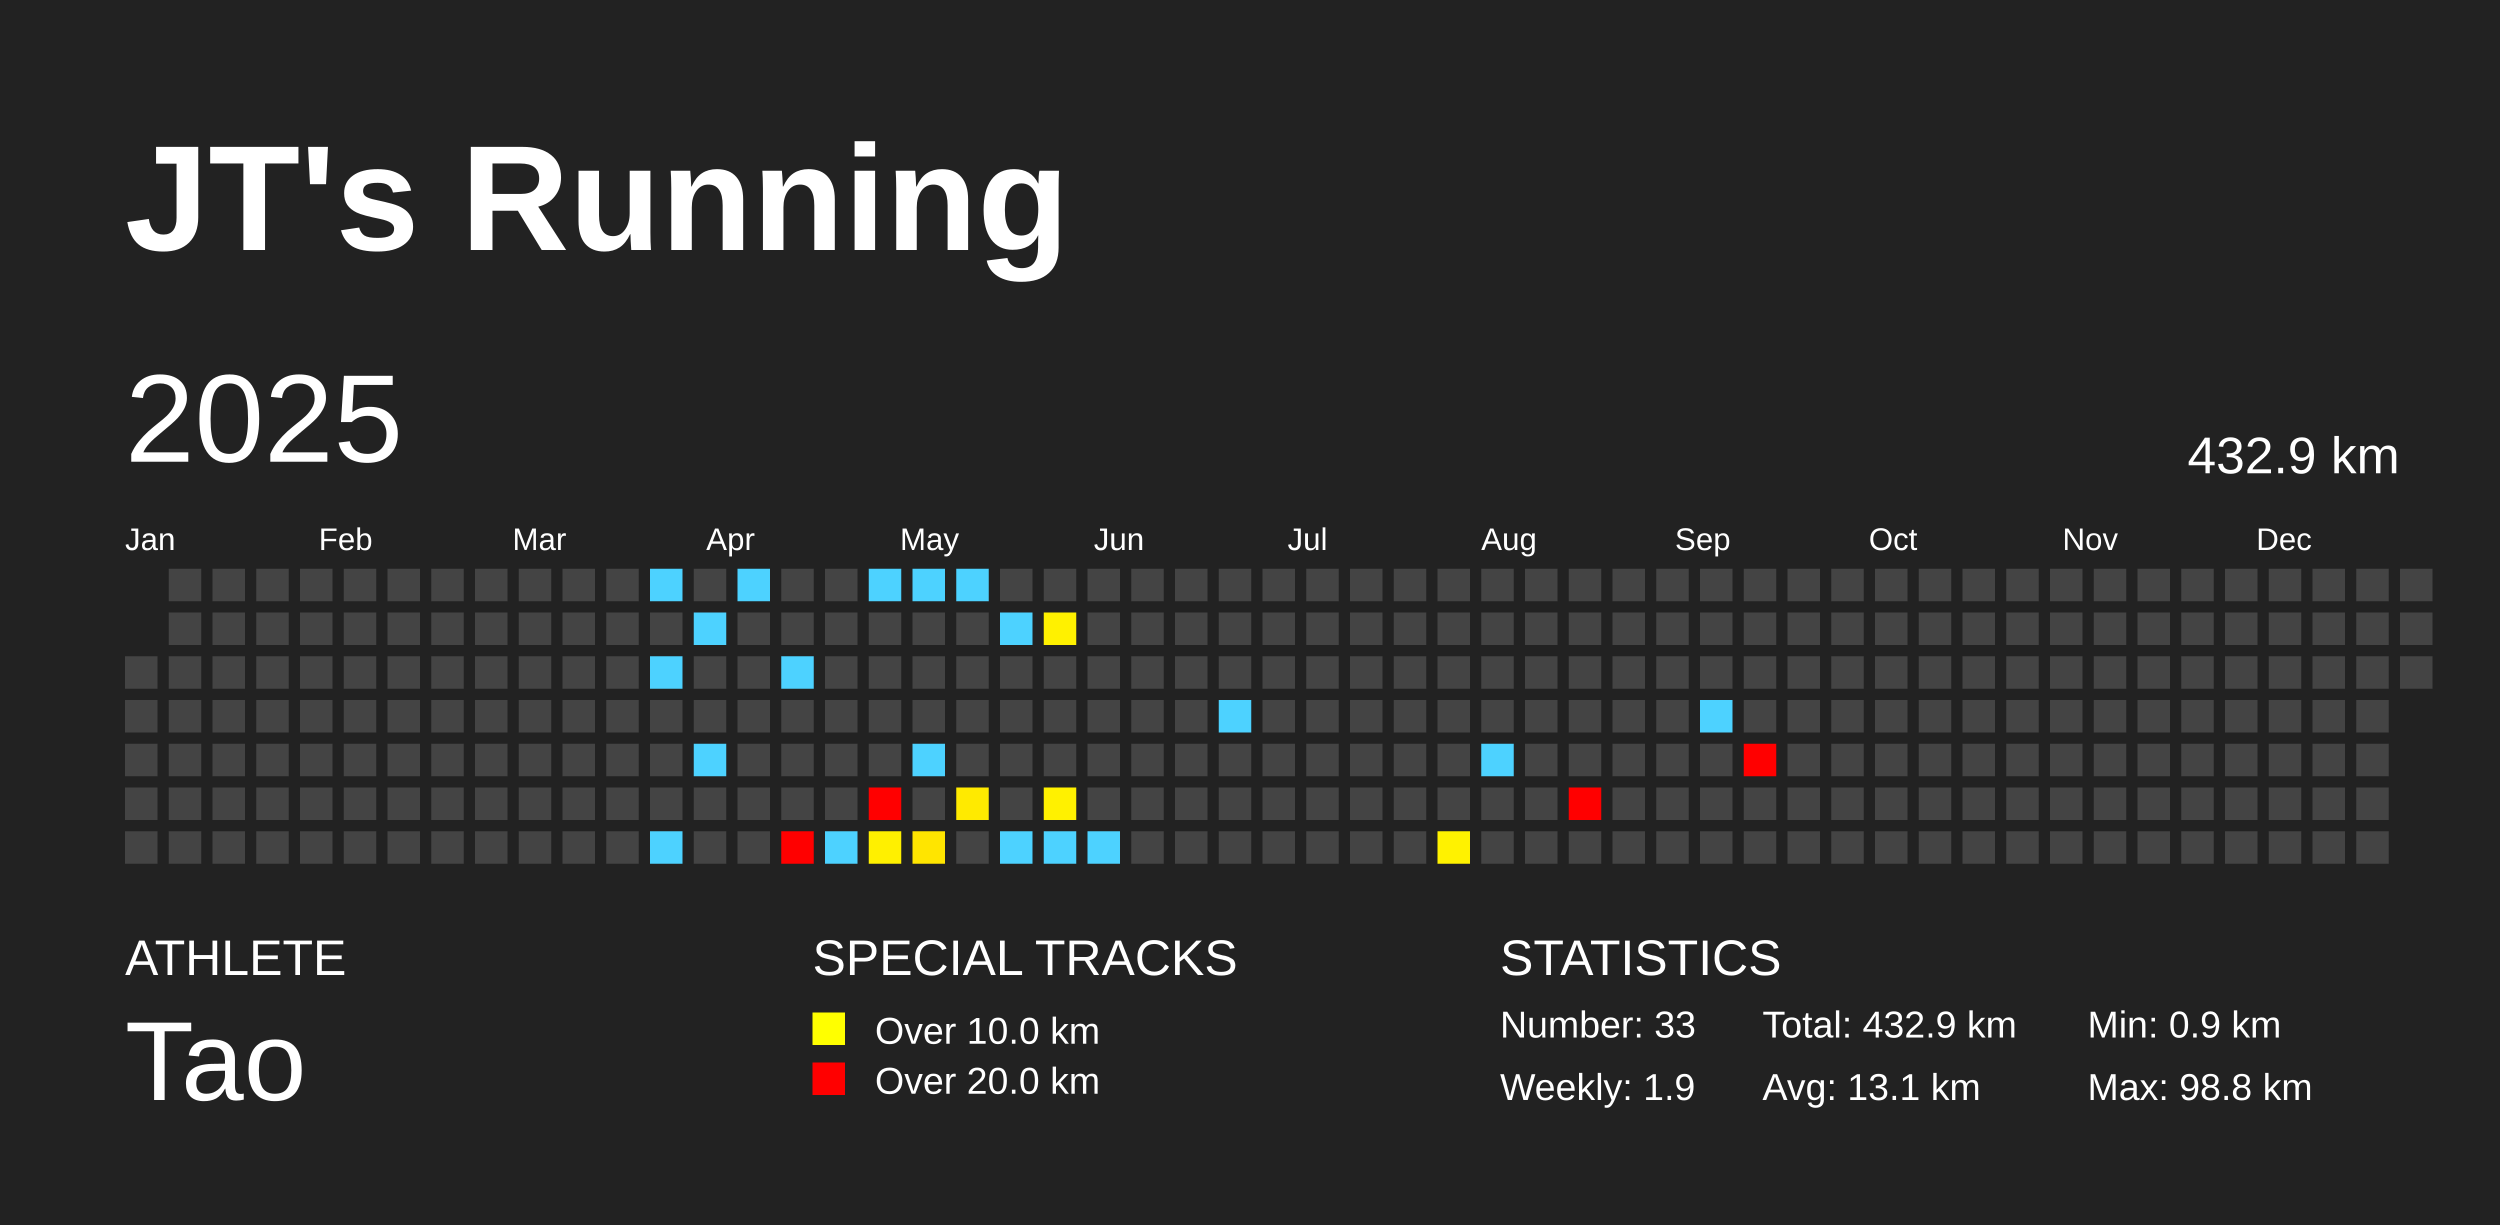
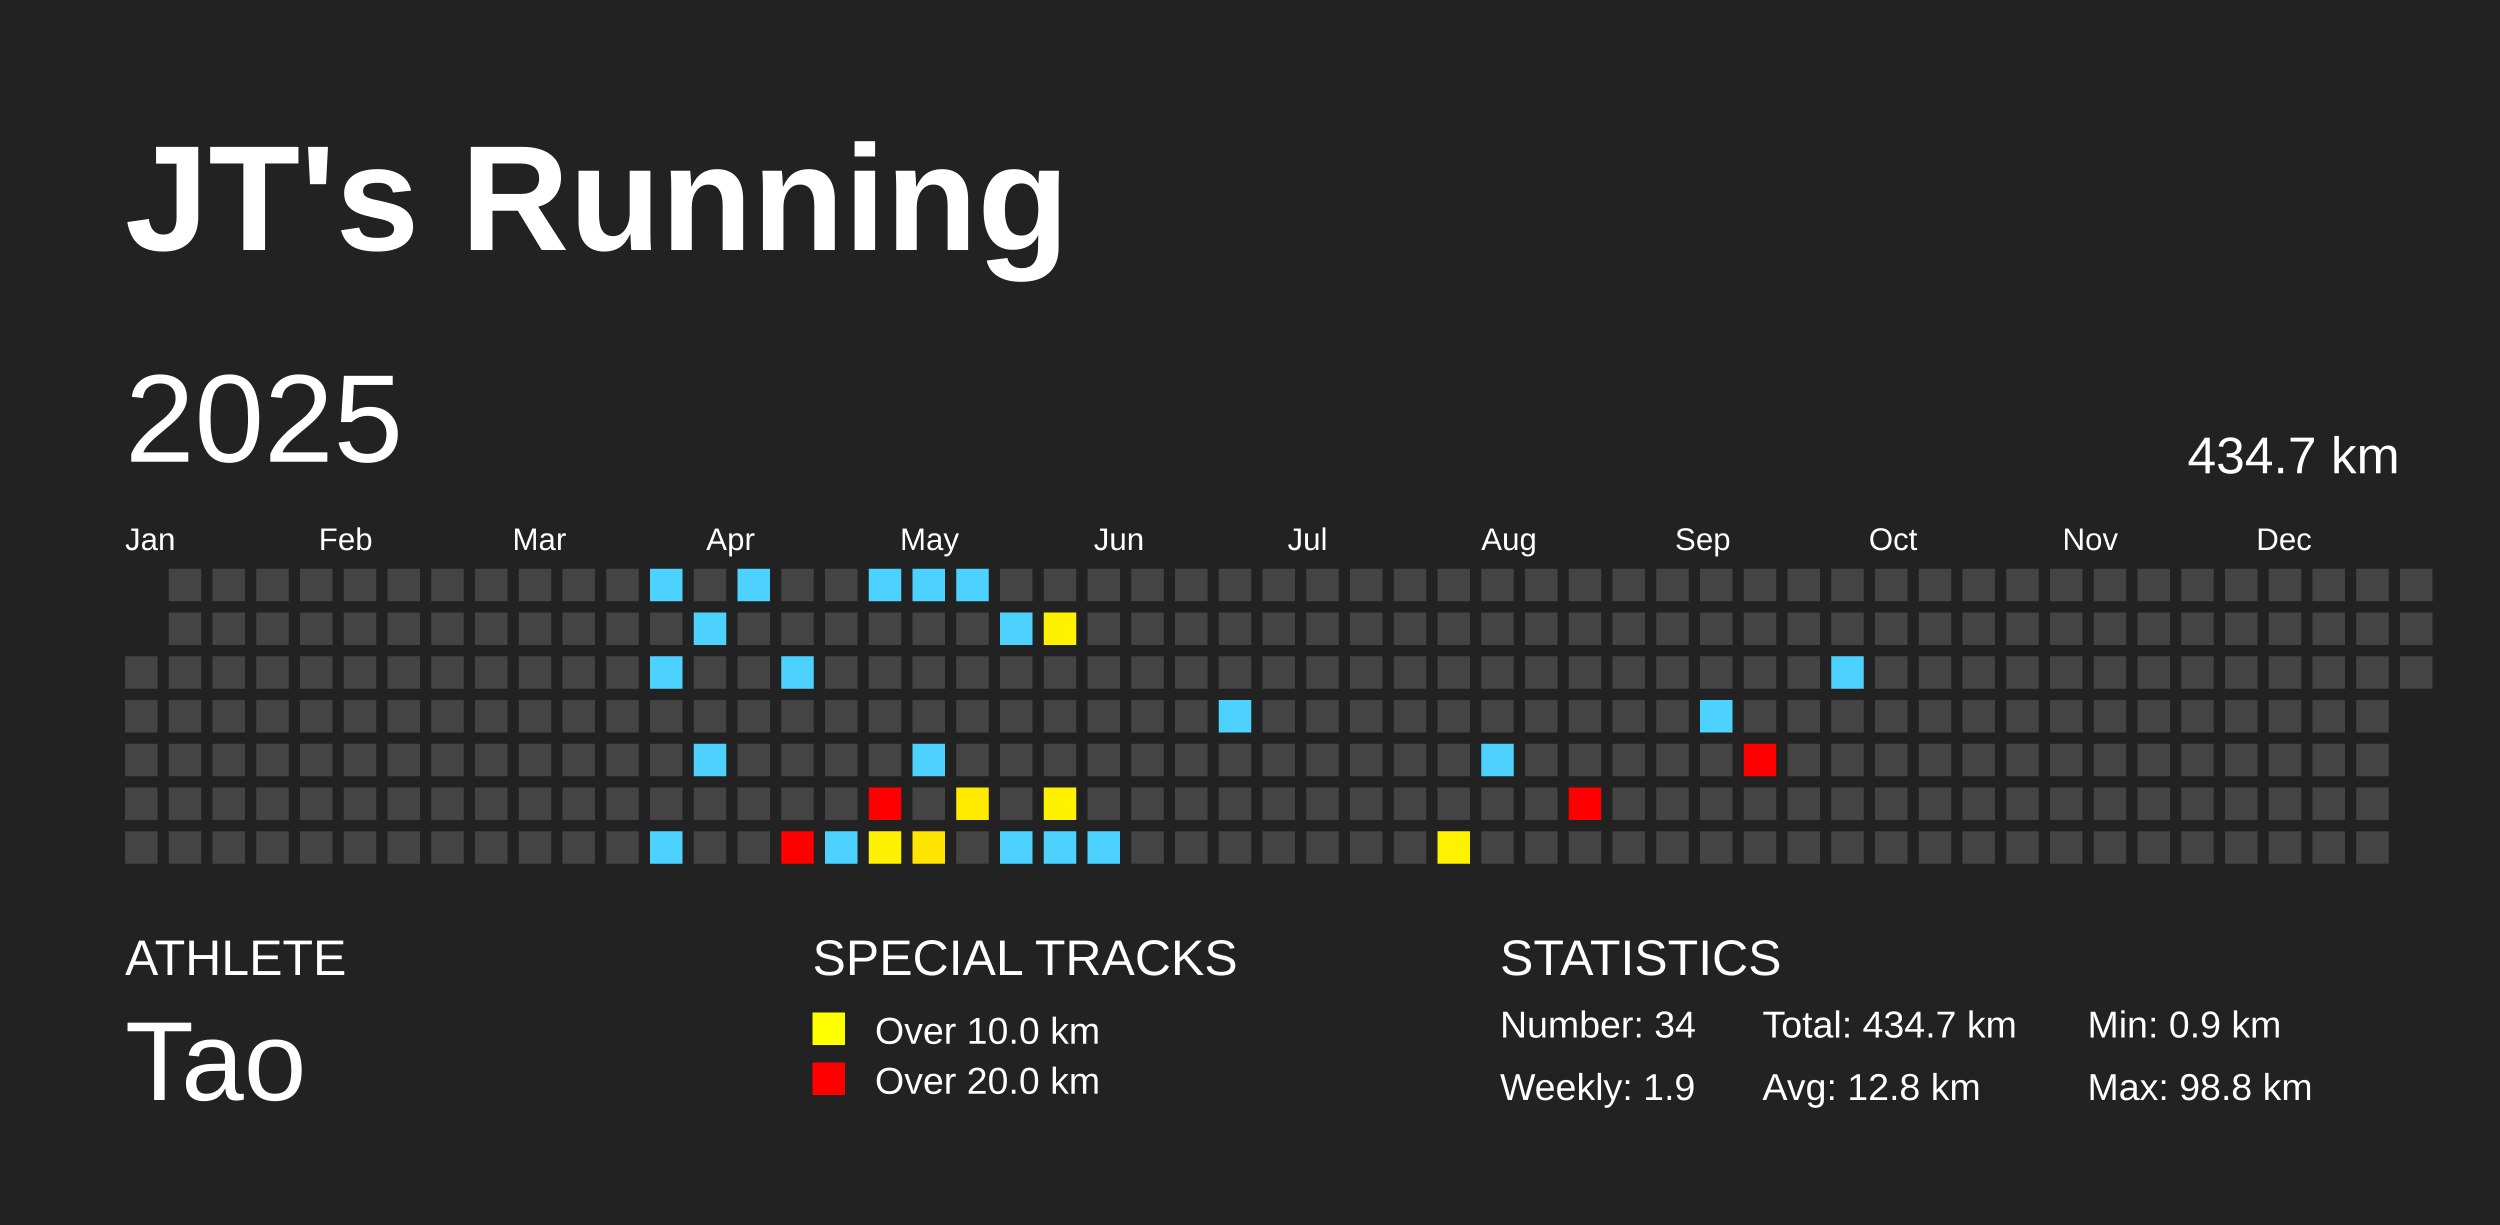
<svg xmlns="http://www.w3.org/2000/svg" baseProfile="full" height="98mm" version="1.1" viewBox="0,0,200,98" width="200mm">
  <defs />
  <rect fill="#222222" height="98" width="200" x="0" y="0" />
  <text fill="#FFFFFF" style="font-size:12px; font-family:Arial; font-weight:bold;" x="10" y="20">JT's Running</text>
  <text fill="#FFFFFF" style="font-size:4px; font-family:Arial" x="10" y="78">ATHLETE</text>
  <text fill="#FFFFFF" style="font-size:9px; font-family:Arial" x="10" y="88">Tao</text>
  <text fill="#FFFFFF" style="font-size:4px; font-family:Arial" x="65" y="78">SPECIAL TRACKS</text>
  <rect fill="yellow" height="2.6" width="2.6" x="65" y="81" />
  <text fill="#FFFFFF" style="font-size:3px; font-family:Arial" x="70" y="83.5">Over 10.0 km</text>
  <rect fill="red" height="2.6" width="2.6" x="65" y="85" />
  <text fill="#FFFFFF" style="font-size:3px; font-family:Arial" x="70" y="87.5">Over 20.0 km</text>
  <text fill="#FFFFFF" style="font-size:4px; font-family:Arial" x="120" y="78">STATISTICS</text>
-   <text fill="#FFFFFF" style="font-size:3px; font-family:Arial" x="120" y="83">Number: 33</text>
+   <text fill="#FFFFFF" style="font-size:3px; font-family:Arial" x="120" y="83">Number: 34</text>
  <text fill="#FFFFFF" style="font-size:3px; font-family:Arial" x="120" y="88">Weekly: 1.9</text>
-   <text fill="#FFFFFF" style="font-size:3px; font-family:Arial" x="141" y="83">Total: 432.9 km</text>
-   <text fill="#FFFFFF" style="font-size:3px; font-family:Arial" x="141" y="88">Avg: 13.1 km</text>
+   <text fill="#FFFFFF" style="font-size:3px; font-family:Arial" x="141" y="83">Total: 434.7 km</text>
+   <text fill="#FFFFFF" style="font-size:3px; font-family:Arial" x="141" y="88">Avg: 12.8 km</text>
  <text fill="#FFFFFF" style="font-size:3px; font-family:Arial" x="167" y="83">Min: 0.9 km</text>
  <text fill="#FFFFFF" style="font-size:3px; font-family:Arial" x="167" y="88">Max: 98.8 km</text>
  <text dominant-baseline="hanging" fill="#FFFFFF" style="font-size:10.0px; font-family:Arial;" x="10" y="30">2025</text>
-   <text dominant-baseline="hanging" fill="#FFFFFF" style="font-size:4.125px; font-family:Arial;" x="175" y="35">432.9 km</text>
+   <text dominant-baseline="hanging" fill="#FFFFFF" style="font-size:4.125px; font-family:Arial;" x="175" y="35">434.7 km</text>
  <text fill="#FFFFFF" style="font-size:2.5px; font-family:Arial" x="10.0" y="44">Jan</text>
  <text fill="#FFFFFF" style="font-size:2.5px; font-family:Arial" x="25.5" y="44">Feb</text>
  <text fill="#FFFFFF" style="font-size:2.5px; font-family:Arial" x="41.0" y="44">Mar</text>
  <text fill="#FFFFFF" style="font-size:2.5px; font-family:Arial" x="56.5" y="44">Apr</text>
  <text fill="#FFFFFF" style="font-size:2.5px; font-family:Arial" x="72.0" y="44">May</text>
  <text fill="#FFFFFF" style="font-size:2.5px; font-family:Arial" x="87.5" y="44">Jun</text>
  <text fill="#FFFFFF" style="font-size:2.5px; font-family:Arial" x="103.0" y="44">Jul</text>
  <text fill="#FFFFFF" style="font-size:2.5px; font-family:Arial" x="118.5" y="44">Aug</text>
  <text fill="#FFFFFF" style="font-size:2.5px; font-family:Arial" x="134.0" y="44">Sep</text>
  <text fill="#FFFFFF" style="font-size:2.5px; font-family:Arial" x="149.5" y="44">Oct</text>
  <text fill="#FFFFFF" style="font-size:2.5px; font-family:Arial" x="165.0" y="44">Nov</text>
  <text fill="#FFFFFF" style="font-size:2.5px; font-family:Arial" x="180.5" y="44">Dec</text>
  <rect fill="#444444" height="2.6" width="2.6" x="10.0" y="52.5" />
  <rect fill="#444444" height="2.6" width="2.6" x="10.0" y="56.0" />
  <rect fill="#444444" height="2.6" width="2.6" x="10.0" y="59.5" />
  <rect fill="#444444" height="2.6" width="2.6" x="10.0" y="63.0" />
  <rect fill="#444444" height="2.6" width="2.6" x="10.0" y="66.5" />
  <rect fill="#444444" height="2.6" width="2.6" x="13.5" y="45.5" />
  <rect fill="#444444" height="2.6" width="2.6" x="13.5" y="49.0" />
  <rect fill="#444444" height="2.6" width="2.6" x="13.5" y="52.5" />
  <rect fill="#444444" height="2.6" width="2.6" x="13.5" y="56.0" />
  <rect fill="#444444" height="2.6" width="2.6" x="13.5" y="59.5" />
  <rect fill="#444444" height="2.6" width="2.6" x="13.5" y="63.0" />
  <rect fill="#444444" height="2.6" width="2.6" x="13.5" y="66.5" />
  <rect fill="#444444" height="2.6" width="2.6" x="17.0" y="45.5" />
  <rect fill="#444444" height="2.6" width="2.6" x="17.0" y="49.0" />
  <rect fill="#444444" height="2.6" width="2.6" x="17.0" y="52.5" />
  <rect fill="#444444" height="2.6" width="2.6" x="17.0" y="56.0" />
  <rect fill="#444444" height="2.6" width="2.6" x="17.0" y="59.5" />
  <rect fill="#444444" height="2.6" width="2.6" x="17.0" y="63.0" />
  <rect fill="#444444" height="2.6" width="2.6" x="17.0" y="66.5" />
  <rect fill="#444444" height="2.6" width="2.6" x="20.5" y="45.5" />
  <rect fill="#444444" height="2.6" width="2.6" x="20.5" y="49.0" />
  <rect fill="#444444" height="2.6" width="2.6" x="20.5" y="52.5" />
  <rect fill="#444444" height="2.6" width="2.6" x="20.5" y="56.0" />
  <rect fill="#444444" height="2.6" width="2.6" x="20.5" y="59.5" />
  <rect fill="#444444" height="2.6" width="2.6" x="20.5" y="63.0" />
  <rect fill="#444444" height="2.6" width="2.6" x="20.5" y="66.5" />
  <rect fill="#444444" height="2.6" width="2.6" x="24.0" y="45.5" />
  <rect fill="#444444" height="2.6" width="2.6" x="24.0" y="49.0" />
  <rect fill="#444444" height="2.6" width="2.6" x="24.0" y="52.5" />
  <rect fill="#444444" height="2.6" width="2.6" x="24.0" y="56.0" />
  <rect fill="#444444" height="2.6" width="2.6" x="24.0" y="59.5" />
  <rect fill="#444444" height="2.6" width="2.6" x="24.0" y="63.0" />
  <rect fill="#444444" height="2.6" width="2.6" x="24.0" y="66.5" />
  <rect fill="#444444" height="2.6" width="2.6" x="27.5" y="45.5" />
  <rect fill="#444444" height="2.6" width="2.6" x="27.5" y="49.0" />
  <rect fill="#444444" height="2.6" width="2.6" x="27.5" y="52.5" />
  <rect fill="#444444" height="2.6" width="2.6" x="27.5" y="56.0" />
  <rect fill="#444444" height="2.6" width="2.6" x="27.5" y="59.5" />
  <rect fill="#444444" height="2.6" width="2.6" x="27.5" y="63.0" />
  <rect fill="#444444" height="2.6" width="2.6" x="27.5" y="66.5" />
  <rect fill="#444444" height="2.6" width="2.6" x="31.0" y="45.5" />
  <rect fill="#444444" height="2.6" width="2.6" x="31.0" y="49.0" />
  <rect fill="#444444" height="2.6" width="2.6" x="31.0" y="52.5" />
  <rect fill="#444444" height="2.6" width="2.6" x="31.0" y="56.0" />
  <rect fill="#444444" height="2.6" width="2.6" x="31.0" y="59.5" />
  <rect fill="#444444" height="2.6" width="2.6" x="31.0" y="63.0" />
  <rect fill="#444444" height="2.6" width="2.6" x="31.0" y="66.5" />
  <rect fill="#444444" height="2.6" width="2.6" x="34.5" y="45.5" />
  <rect fill="#444444" height="2.6" width="2.6" x="34.5" y="49.0" />
  <rect fill="#444444" height="2.6" width="2.6" x="34.5" y="52.5" />
  <rect fill="#444444" height="2.6" width="2.6" x="34.5" y="56.0" />
  <rect fill="#444444" height="2.6" width="2.6" x="34.5" y="59.5" />
  <rect fill="#444444" height="2.6" width="2.6" x="34.5" y="63.0" />
  <rect fill="#444444" height="2.6" width="2.6" x="34.5" y="66.5" />
  <rect fill="#444444" height="2.6" width="2.6" x="38.0" y="45.5" />
  <rect fill="#444444" height="2.6" width="2.6" x="38.0" y="49.0" />
  <rect fill="#444444" height="2.6" width="2.6" x="38.0" y="52.5" />
  <rect fill="#444444" height="2.6" width="2.6" x="38.0" y="56.0" />
  <rect fill="#444444" height="2.6" width="2.6" x="38.0" y="59.5" />
  <rect fill="#444444" height="2.6" width="2.6" x="38.0" y="63.0" />
  <rect fill="#444444" height="2.6" width="2.6" x="38.0" y="66.5" />
  <rect fill="#444444" height="2.6" width="2.6" x="41.5" y="45.5" />
  <rect fill="#444444" height="2.6" width="2.6" x="41.5" y="49.0" />
  <rect fill="#444444" height="2.6" width="2.6" x="41.5" y="52.5" />
  <rect fill="#444444" height="2.6" width="2.6" x="41.5" y="56.0" />
  <rect fill="#444444" height="2.6" width="2.6" x="41.5" y="59.5" />
  <rect fill="#444444" height="2.6" width="2.6" x="41.5" y="63.0" />
  <rect fill="#444444" height="2.6" width="2.6" x="41.5" y="66.5" />
  <rect fill="#444444" height="2.6" width="2.6" x="45.0" y="45.5" />
  <rect fill="#444444" height="2.6" width="2.6" x="45.0" y="49.0" />
  <rect fill="#444444" height="2.6" width="2.6" x="45.0" y="52.5" />
  <rect fill="#444444" height="2.6" width="2.6" x="45.0" y="56.0" />
  <rect fill="#444444" height="2.6" width="2.6" x="45.0" y="59.5" />
  <rect fill="#444444" height="2.6" width="2.6" x="45.0" y="63.0" />
  <rect fill="#444444" height="2.6" width="2.6" x="45.0" y="66.5" />
  <rect fill="#444444" height="2.6" width="2.6" x="48.5" y="45.5" />
  <rect fill="#444444" height="2.6" width="2.6" x="48.5" y="49.0" />
  <rect fill="#444444" height="2.6" width="2.6" x="48.5" y="52.5" />
  <rect fill="#444444" height="2.6" width="2.6" x="48.5" y="56.0" />
  <rect fill="#444444" height="2.6" width="2.6" x="48.5" y="59.5" />
  <rect fill="#444444" height="2.6" width="2.6" x="48.5" y="63.0" />
  <rect fill="#444444" height="2.6" width="2.6" x="48.5" y="66.5" />
  <rect fill="#4dd2ff" height="2.6" width="2.6" x="52.0" y="45.5" />
  <rect fill="#444444" height="2.6" width="2.6" x="52.0" y="49.0" />
  <rect fill="#4dd2ff" height="2.6" width="2.6" x="52.0" y="52.5" />
  <rect fill="#444444" height="2.6" width="2.6" x="52.0" y="56.0" />
  <rect fill="#444444" height="2.6" width="2.6" x="52.0" y="59.5" />
  <rect fill="#444444" height="2.6" width="2.6" x="52.0" y="63.0" />
  <rect fill="#4dd2ff" height="2.6" width="2.6" x="52.0" y="66.5" />
  <rect fill="#444444" height="2.6" width="2.6" x="55.5" y="45.5" />
  <rect fill="#4dd2ff" height="2.6" width="2.6" x="55.5" y="49.0" />
  <rect fill="#444444" height="2.6" width="2.6" x="55.5" y="52.5" />
  <rect fill="#444444" height="2.6" width="2.6" x="55.5" y="56.0" />
  <rect fill="#4dd2ff" height="2.6" width="2.6" x="55.5" y="59.5" />
  <rect fill="#444444" height="2.6" width="2.6" x="55.5" y="63.0" />
  <rect fill="#444444" height="2.6" width="2.6" x="55.5" y="66.5" />
  <rect fill="#4dd2ff" height="2.6" width="2.6" x="59.0" y="45.5" />
  <rect fill="#444444" height="2.6" width="2.6" x="59.0" y="49.0" />
  <rect fill="#444444" height="2.6" width="2.6" x="59.0" y="52.5" />
  <rect fill="#444444" height="2.6" width="2.6" x="59.0" y="56.0" />
  <rect fill="#444444" height="2.6" width="2.6" x="59.0" y="59.5" />
  <rect fill="#444444" height="2.6" width="2.6" x="59.0" y="63.0" />
  <rect fill="#444444" height="2.6" width="2.6" x="59.0" y="66.5" />
  <rect fill="#444444" height="2.6" width="2.6" x="62.5" y="45.5" />
  <rect fill="#444444" height="2.6" width="2.6" x="62.5" y="49.0" />
  <rect fill="#4dd2ff" height="2.6" width="2.6" x="62.5" y="52.5" />
  <rect fill="#444444" height="2.6" width="2.6" x="62.5" y="56.0" />
  <rect fill="#444444" height="2.6" width="2.6" x="62.5" y="59.5" />
  <rect fill="#444444" height="2.6" width="2.6" x="62.5" y="63.0" />
  <rect fill="red" height="2.6" width="2.6" x="62.5" y="66.5" />
  <rect fill="#444444" height="2.6" width="2.6" x="66.0" y="45.5" />
  <rect fill="#444444" height="2.6" width="2.6" x="66.0" y="49.0" />
  <rect fill="#444444" height="2.6" width="2.6" x="66.0" y="52.5" />
  <rect fill="#444444" height="2.6" width="2.6" x="66.0" y="56.0" />
  <rect fill="#444444" height="2.6" width="2.6" x="66.0" y="59.5" />
  <rect fill="#444444" height="2.6" width="2.6" x="66.0" y="63.0" />
  <rect fill="#4dd2ff" height="2.6" width="2.6" x="66.0" y="66.5" />
  <rect fill="#4dd2ff" height="2.6" width="2.6" x="69.5" y="45.5" />
  <rect fill="#444444" height="2.6" width="2.6" x="69.5" y="49.0" />
  <rect fill="#444444" height="2.6" width="2.6" x="69.5" y="52.5" />
  <rect fill="#444444" height="2.6" width="2.6" x="69.5" y="56.0" />
  <rect fill="#444444" height="2.6" width="2.6" x="69.5" y="59.5" />
  <rect fill="red" height="2.6" width="2.6" x="69.5" y="63.0" />
  <rect fill="#fff000" height="2.6" width="2.6" x="69.5" y="66.5" />
  <rect fill="#4dd2ff" height="2.6" width="2.6" x="73.0" y="45.5" />
  <rect fill="#444444" height="2.6" width="2.6" x="73.0" y="49.0" />
  <rect fill="#444444" height="2.6" width="2.6" x="73.0" y="52.5" />
  <rect fill="#444444" height="2.6" width="2.6" x="73.0" y="56.0" />
  <rect fill="#4dd2ff" height="2.6" width="2.6" x="73.0" y="59.5" />
  <rect fill="#444444" height="2.6" width="2.6" x="73.0" y="63.0" />
  <rect fill="#ffe500" height="2.6" width="2.6" x="73.0" y="66.5" />
  <rect fill="#4dd2ff" height="2.6" width="2.6" x="76.5" y="45.5" />
  <rect fill="#444444" height="2.6" width="2.6" x="76.5" y="49.0" />
  <rect fill="#444444" height="2.6" width="2.6" x="76.5" y="52.5" />
  <rect fill="#444444" height="2.6" width="2.6" x="76.5" y="56.0" />
  <rect fill="#444444" height="2.6" width="2.6" x="76.5" y="59.5" />
  <rect fill="#ffea00" height="2.6" width="2.6" x="76.5" y="63.0" />
  <rect fill="#444444" height="2.6" width="2.6" x="76.5" y="66.5" />
  <rect fill="#444444" height="2.6" width="2.6" x="80.0" y="45.5" />
  <rect fill="#4dd2ff" height="2.6" width="2.6" x="80.0" y="49.0" />
  <rect fill="#444444" height="2.6" width="2.6" x="80.0" y="52.5" />
  <rect fill="#444444" height="2.6" width="2.6" x="80.0" y="56.0" />
  <rect fill="#444444" height="2.6" width="2.6" x="80.0" y="59.5" />
  <rect fill="#444444" height="2.6" width="2.6" x="80.0" y="63.0" />
  <rect fill="#4dd2ff" height="2.6" width="2.6" x="80.0" y="66.5" />
  <rect fill="#444444" height="2.6" width="2.6" x="83.5" y="45.5" />
  <rect fill="#fff100" height="2.6" width="2.6" x="83.5" y="49.0" />
  <rect fill="#444444" height="2.6" width="2.6" x="83.5" y="52.5" />
  <rect fill="#444444" height="2.6" width="2.6" x="83.5" y="56.0" />
  <rect fill="#444444" height="2.6" width="2.6" x="83.5" y="59.5" />
  <rect fill="#fff100" height="2.6" width="2.6" x="83.5" y="63.0" />
  <rect fill="#4dd2ff" height="2.6" width="2.6" x="83.5" y="66.5" />
  <rect fill="#444444" height="2.6" width="2.6" x="87.0" y="45.5" />
  <rect fill="#444444" height="2.6" width="2.6" x="87.0" y="49.0" />
  <rect fill="#444444" height="2.6" width="2.6" x="87.0" y="52.5" />
  <rect fill="#444444" height="2.6" width="2.6" x="87.0" y="56.0" />
  <rect fill="#444444" height="2.6" width="2.6" x="87.0" y="59.5" />
  <rect fill="#444444" height="2.6" width="2.6" x="87.0" y="63.0" />
  <rect fill="#4dd2ff" height="2.6" width="2.6" x="87.0" y="66.5" />
  <rect fill="#444444" height="2.6" width="2.6" x="90.5" y="45.5" />
  <rect fill="#444444" height="2.6" width="2.6" x="90.5" y="49.0" />
  <rect fill="#444444" height="2.6" width="2.6" x="90.5" y="52.5" />
  <rect fill="#444444" height="2.6" width="2.6" x="90.5" y="56.0" />
  <rect fill="#444444" height="2.6" width="2.6" x="90.5" y="59.5" />
  <rect fill="#444444" height="2.6" width="2.6" x="90.5" y="63.0" />
  <rect fill="#444444" height="2.6" width="2.6" x="90.5" y="66.5" />
  <rect fill="#444444" height="2.6" width="2.6" x="94.0" y="45.5" />
  <rect fill="#444444" height="2.6" width="2.6" x="94.0" y="49.0" />
  <rect fill="#444444" height="2.6" width="2.6" x="94.0" y="52.5" />
  <rect fill="#444444" height="2.6" width="2.6" x="94.0" y="56.0" />
  <rect fill="#444444" height="2.6" width="2.6" x="94.0" y="59.5" />
  <rect fill="#444444" height="2.6" width="2.6" x="94.0" y="63.0" />
  <rect fill="#444444" height="2.6" width="2.6" x="94.0" y="66.5" />
  <rect fill="#444444" height="2.6" width="2.6" x="97.5" y="45.5" />
  <rect fill="#444444" height="2.6" width="2.6" x="97.5" y="49.0" />
  <rect fill="#444444" height="2.6" width="2.6" x="97.5" y="52.5" />
  <rect fill="#4dd2ff" height="2.6" width="2.6" x="97.5" y="56.0" />
  <rect fill="#444444" height="2.6" width="2.6" x="97.5" y="59.5" />
  <rect fill="#444444" height="2.6" width="2.6" x="97.5" y="63.0" />
  <rect fill="#444444" height="2.6" width="2.6" x="97.5" y="66.5" />
  <rect fill="#444444" height="2.6" width="2.6" x="101.0" y="45.5" />
  <rect fill="#444444" height="2.6" width="2.6" x="101.0" y="49.0" />
  <rect fill="#444444" height="2.6" width="2.6" x="101.0" y="52.5" />
  <rect fill="#444444" height="2.6" width="2.6" x="101.0" y="56.0" />
  <rect fill="#444444" height="2.6" width="2.6" x="101.0" y="59.5" />
  <rect fill="#444444" height="2.6" width="2.6" x="101.0" y="63.0" />
  <rect fill="#444444" height="2.6" width="2.6" x="101.0" y="66.5" />
  <rect fill="#444444" height="2.6" width="2.6" x="104.5" y="45.5" />
  <rect fill="#444444" height="2.6" width="2.6" x="104.5" y="49.0" />
  <rect fill="#444444" height="2.6" width="2.6" x="104.5" y="52.5" />
  <rect fill="#444444" height="2.6" width="2.6" x="104.5" y="56.0" />
  <rect fill="#444444" height="2.6" width="2.6" x="104.5" y="59.5" />
  <rect fill="#444444" height="2.6" width="2.6" x="104.5" y="63.0" />
  <rect fill="#444444" height="2.6" width="2.6" x="104.5" y="66.5" />
  <rect fill="#444444" height="2.6" width="2.6" x="108.0" y="45.5" />
  <rect fill="#444444" height="2.6" width="2.6" x="108.0" y="49.0" />
  <rect fill="#444444" height="2.6" width="2.6" x="108.0" y="52.5" />
  <rect fill="#444444" height="2.6" width="2.6" x="108.0" y="56.0" />
  <rect fill="#444444" height="2.6" width="2.6" x="108.0" y="59.5" />
  <rect fill="#444444" height="2.6" width="2.6" x="108.0" y="63.0" />
  <rect fill="#444444" height="2.6" width="2.6" x="108.0" y="66.5" />
  <rect fill="#444444" height="2.6" width="2.6" x="111.5" y="45.5" />
  <rect fill="#444444" height="2.6" width="2.6" x="111.5" y="49.0" />
  <rect fill="#444444" height="2.6" width="2.6" x="111.5" y="52.5" />
  <rect fill="#444444" height="2.6" width="2.6" x="111.5" y="56.0" />
  <rect fill="#444444" height="2.6" width="2.6" x="111.5" y="59.5" />
  <rect fill="#444444" height="2.6" width="2.6" x="111.5" y="63.0" />
  <rect fill="#444444" height="2.6" width="2.6" x="111.5" y="66.5" />
  <rect fill="#444444" height="2.6" width="2.6" x="115.0" y="45.5" />
  <rect fill="#444444" height="2.6" width="2.6" x="115.0" y="49.0" />
  <rect fill="#444444" height="2.6" width="2.6" x="115.0" y="52.5" />
  <rect fill="#444444" height="2.6" width="2.6" x="115.0" y="56.0" />
  <rect fill="#444444" height="2.6" width="2.6" x="115.0" y="59.5" />
  <rect fill="#444444" height="2.6" width="2.6" x="115.0" y="63.0" />
  <rect fill="#fff200" height="2.6" width="2.6" x="115.0" y="66.5" />
  <rect fill="#444444" height="2.6" width="2.6" x="118.5" y="45.5" />
  <rect fill="#444444" height="2.6" width="2.6" x="118.5" y="49.0" />
  <rect fill="#444444" height="2.6" width="2.6" x="118.5" y="52.5" />
  <rect fill="#444444" height="2.6" width="2.6" x="118.5" y="56.0" />
  <rect fill="#4dd2ff" height="2.6" width="2.6" x="118.5" y="59.5" />
  <rect fill="#444444" height="2.6" width="2.6" x="118.5" y="63.0" />
  <rect fill="#444444" height="2.6" width="2.6" x="118.5" y="66.5" />
  <rect fill="#444444" height="2.6" width="2.6" x="122.0" y="45.5" />
  <rect fill="#444444" height="2.6" width="2.6" x="122.0" y="49.0" />
  <rect fill="#444444" height="2.6" width="2.6" x="122.0" y="52.5" />
  <rect fill="#444444" height="2.6" width="2.6" x="122.0" y="56.0" />
  <rect fill="#444444" height="2.6" width="2.6" x="122.0" y="59.5" />
  <rect fill="#444444" height="2.6" width="2.6" x="122.0" y="63.0" />
  <rect fill="#444444" height="2.6" width="2.6" x="122.0" y="66.5" />
  <rect fill="#444444" height="2.6" width="2.6" x="125.5" y="45.5" />
  <rect fill="#444444" height="2.6" width="2.6" x="125.5" y="49.0" />
  <rect fill="#444444" height="2.6" width="2.6" x="125.5" y="52.5" />
  <rect fill="#444444" height="2.6" width="2.6" x="125.5" y="56.0" />
  <rect fill="#444444" height="2.6" width="2.6" x="125.5" y="59.5" />
  <rect fill="red" height="2.6" width="2.6" x="125.5" y="63.0" />
  <rect fill="#444444" height="2.6" width="2.6" x="125.5" y="66.5" />
  <rect fill="#444444" height="2.6" width="2.6" x="129.0" y="45.5" />
  <rect fill="#444444" height="2.6" width="2.6" x="129.0" y="49.0" />
  <rect fill="#444444" height="2.6" width="2.6" x="129.0" y="52.5" />
  <rect fill="#444444" height="2.6" width="2.6" x="129.0" y="56.0" />
  <rect fill="#444444" height="2.6" width="2.6" x="129.0" y="59.5" />
  <rect fill="#444444" height="2.6" width="2.6" x="129.0" y="63.0" />
  <rect fill="#444444" height="2.6" width="2.6" x="129.0" y="66.5" />
  <rect fill="#444444" height="2.6" width="2.6" x="132.5" y="45.5" />
  <rect fill="#444444" height="2.6" width="2.6" x="132.5" y="49.0" />
  <rect fill="#444444" height="2.6" width="2.6" x="132.5" y="52.5" />
  <rect fill="#444444" height="2.6" width="2.6" x="132.5" y="56.0" />
  <rect fill="#444444" height="2.6" width="2.6" x="132.5" y="59.5" />
  <rect fill="#444444" height="2.6" width="2.6" x="132.5" y="63.0" />
  <rect fill="#444444" height="2.6" width="2.6" x="132.5" y="66.5" />
  <rect fill="#444444" height="2.6" width="2.6" x="136.0" y="45.5" />
  <rect fill="#444444" height="2.6" width="2.6" x="136.0" y="49.0" />
  <rect fill="#444444" height="2.6" width="2.6" x="136.0" y="52.5" />
  <rect fill="#4dd2ff" height="2.6" width="2.6" x="136.0" y="56.0" />
  <rect fill="#444444" height="2.6" width="2.6" x="136.0" y="59.5" />
  <rect fill="#444444" height="2.6" width="2.6" x="136.0" y="63.0" />
  <rect fill="#444444" height="2.6" width="2.6" x="136.0" y="66.5" />
  <rect fill="#444444" height="2.6" width="2.6" x="139.5" y="45.5" />
  <rect fill="#444444" height="2.6" width="2.6" x="139.5" y="49.0" />
  <rect fill="#444444" height="2.6" width="2.6" x="139.5" y="52.5" />
  <rect fill="#444444" height="2.6" width="2.6" x="139.5" y="56.0" />
  <rect fill="red" height="2.6" width="2.6" x="139.5" y="59.5" />
  <rect fill="#444444" height="2.6" width="2.6" x="139.5" y="63.0" />
  <rect fill="#444444" height="2.6" width="2.6" x="139.5" y="66.5" />
  <rect fill="#444444" height="2.6" width="2.6" x="143.0" y="45.5" />
  <rect fill="#444444" height="2.6" width="2.6" x="143.0" y="49.0" />
  <rect fill="#444444" height="2.6" width="2.6" x="143.0" y="52.5" />
  <rect fill="#444444" height="2.6" width="2.6" x="143.0" y="56.0" />
  <rect fill="#444444" height="2.6" width="2.6" x="143.0" y="59.5" />
  <rect fill="#444444" height="2.6" width="2.6" x="143.0" y="63.0" />
  <rect fill="#444444" height="2.6" width="2.6" x="143.0" y="66.5" />
  <rect fill="#444444" height="2.6" width="2.6" x="146.5" y="45.5" />
  <rect fill="#444444" height="2.6" width="2.6" x="146.5" y="49.0" />
-   <rect fill="#444444" height="2.6" width="2.6" x="146.5" y="52.5" />
+   <rect fill="#4dd2ff" height="2.6" width="2.6" x="146.5" y="52.5" />
  <rect fill="#444444" height="2.6" width="2.6" x="146.5" y="56.0" />
  <rect fill="#444444" height="2.6" width="2.6" x="146.5" y="59.5" />
  <rect fill="#444444" height="2.6" width="2.6" x="146.5" y="63.0" />
  <rect fill="#444444" height="2.6" width="2.6" x="146.5" y="66.5" />
  <rect fill="#444444" height="2.6" width="2.6" x="150.0" y="45.5" />
  <rect fill="#444444" height="2.6" width="2.6" x="150.0" y="49.0" />
  <rect fill="#444444" height="2.6" width="2.6" x="150.0" y="52.5" />
  <rect fill="#444444" height="2.6" width="2.6" x="150.0" y="56.0" />
  <rect fill="#444444" height="2.6" width="2.6" x="150.0" y="59.5" />
  <rect fill="#444444" height="2.6" width="2.6" x="150.0" y="63.0" />
  <rect fill="#444444" height="2.6" width="2.6" x="150.0" y="66.5" />
  <rect fill="#444444" height="2.6" width="2.6" x="153.5" y="45.5" />
  <rect fill="#444444" height="2.6" width="2.6" x="153.5" y="49.0" />
  <rect fill="#444444" height="2.6" width="2.6" x="153.5" y="52.5" />
  <rect fill="#444444" height="2.6" width="2.6" x="153.5" y="56.0" />
  <rect fill="#444444" height="2.6" width="2.6" x="153.5" y="59.5" />
  <rect fill="#444444" height="2.6" width="2.6" x="153.5" y="63.0" />
  <rect fill="#444444" height="2.6" width="2.6" x="153.5" y="66.5" />
  <rect fill="#444444" height="2.6" width="2.6" x="157.0" y="45.5" />
  <rect fill="#444444" height="2.6" width="2.6" x="157.0" y="49.0" />
  <rect fill="#444444" height="2.6" width="2.6" x="157.0" y="52.5" />
  <rect fill="#444444" height="2.6" width="2.6" x="157.0" y="56.0" />
  <rect fill="#444444" height="2.6" width="2.6" x="157.0" y="59.5" />
  <rect fill="#444444" height="2.6" width="2.6" x="157.0" y="63.0" />
  <rect fill="#444444" height="2.6" width="2.6" x="157.0" y="66.5" />
  <rect fill="#444444" height="2.6" width="2.6" x="160.5" y="45.5" />
  <rect fill="#444444" height="2.6" width="2.6" x="160.5" y="49.0" />
  <rect fill="#444444" height="2.6" width="2.6" x="160.5" y="52.5" />
  <rect fill="#444444" height="2.6" width="2.6" x="160.5" y="56.0" />
  <rect fill="#444444" height="2.6" width="2.6" x="160.5" y="59.5" />
  <rect fill="#444444" height="2.6" width="2.6" x="160.5" y="63.0" />
  <rect fill="#444444" height="2.6" width="2.6" x="160.5" y="66.5" />
  <rect fill="#444444" height="2.6" width="2.6" x="164.0" y="45.5" />
  <rect fill="#444444" height="2.6" width="2.6" x="164.0" y="49.0" />
  <rect fill="#444444" height="2.6" width="2.6" x="164.0" y="52.5" />
  <rect fill="#444444" height="2.6" width="2.6" x="164.0" y="56.0" />
  <rect fill="#444444" height="2.6" width="2.6" x="164.0" y="59.5" />
  <rect fill="#444444" height="2.6" width="2.6" x="164.0" y="63.0" />
  <rect fill="#444444" height="2.6" width="2.6" x="164.0" y="66.5" />
  <rect fill="#444444" height="2.6" width="2.6" x="167.5" y="45.5" />
  <rect fill="#444444" height="2.6" width="2.6" x="167.5" y="49.0" />
  <rect fill="#444444" height="2.6" width="2.6" x="167.5" y="52.5" />
  <rect fill="#444444" height="2.6" width="2.6" x="167.5" y="56.0" />
  <rect fill="#444444" height="2.6" width="2.6" x="167.5" y="59.5" />
  <rect fill="#444444" height="2.6" width="2.6" x="167.5" y="63.0" />
  <rect fill="#444444" height="2.6" width="2.6" x="167.5" y="66.5" />
  <rect fill="#444444" height="2.6" width="2.6" x="171.0" y="45.5" />
  <rect fill="#444444" height="2.6" width="2.6" x="171.0" y="49.0" />
  <rect fill="#444444" height="2.6" width="2.6" x="171.0" y="52.5" />
  <rect fill="#444444" height="2.6" width="2.6" x="171.0" y="56.0" />
  <rect fill="#444444" height="2.6" width="2.6" x="171.0" y="59.5" />
  <rect fill="#444444" height="2.6" width="2.6" x="171.0" y="63.0" />
  <rect fill="#444444" height="2.6" width="2.6" x="171.0" y="66.5" />
  <rect fill="#444444" height="2.6" width="2.6" x="174.5" y="45.5" />
  <rect fill="#444444" height="2.6" width="2.6" x="174.5" y="49.0" />
  <rect fill="#444444" height="2.6" width="2.6" x="174.5" y="52.5" />
  <rect fill="#444444" height="2.6" width="2.6" x="174.5" y="56.0" />
  <rect fill="#444444" height="2.6" width="2.6" x="174.5" y="59.5" />
  <rect fill="#444444" height="2.6" width="2.6" x="174.5" y="63.0" />
  <rect fill="#444444" height="2.6" width="2.6" x="174.5" y="66.5" />
  <rect fill="#444444" height="2.6" width="2.6" x="178.0" y="45.5" />
  <rect fill="#444444" height="2.6" width="2.6" x="178.0" y="49.0" />
  <rect fill="#444444" height="2.6" width="2.6" x="178.0" y="52.5" />
  <rect fill="#444444" height="2.6" width="2.6" x="178.0" y="56.0" />
  <rect fill="#444444" height="2.6" width="2.6" x="178.0" y="59.5" />
  <rect fill="#444444" height="2.6" width="2.6" x="178.0" y="63.0" />
  <rect fill="#444444" height="2.6" width="2.6" x="178.0" y="66.5" />
  <rect fill="#444444" height="2.6" width="2.6" x="181.5" y="45.5" />
  <rect fill="#444444" height="2.6" width="2.6" x="181.5" y="49.0" />
  <rect fill="#444444" height="2.6" width="2.6" x="181.5" y="52.5" />
  <rect fill="#444444" height="2.6" width="2.6" x="181.5" y="56.0" />
  <rect fill="#444444" height="2.6" width="2.6" x="181.5" y="59.5" />
  <rect fill="#444444" height="2.6" width="2.6" x="181.5" y="63.0" />
  <rect fill="#444444" height="2.6" width="2.6" x="181.5" y="66.5" />
  <rect fill="#444444" height="2.6" width="2.6" x="185.0" y="45.5" />
  <rect fill="#444444" height="2.6" width="2.6" x="185.0" y="49.0" />
  <rect fill="#444444" height="2.6" width="2.6" x="185.0" y="52.5" />
  <rect fill="#444444" height="2.6" width="2.6" x="185.0" y="56.0" />
  <rect fill="#444444" height="2.6" width="2.6" x="185.0" y="59.5" />
  <rect fill="#444444" height="2.6" width="2.6" x="185.0" y="63.0" />
  <rect fill="#444444" height="2.6" width="2.6" x="185.0" y="66.5" />
  <rect fill="#444444" height="2.6" width="2.6" x="188.5" y="45.5" />
  <rect fill="#444444" height="2.6" width="2.6" x="188.5" y="49.0" />
  <rect fill="#444444" height="2.6" width="2.6" x="188.5" y="52.5" />
  <rect fill="#444444" height="2.6" width="2.6" x="188.5" y="56.0" />
  <rect fill="#444444" height="2.6" width="2.6" x="188.5" y="59.5" />
  <rect fill="#444444" height="2.6" width="2.6" x="188.5" y="63.0" />
  <rect fill="#444444" height="2.6" width="2.6" x="188.5" y="66.5" />
  <rect fill="#444444" height="2.6" width="2.6" x="192.0" y="45.5" />
  <rect fill="#444444" height="2.6" width="2.6" x="192.0" y="49.0" />
  <rect fill="#444444" height="2.6" width="2.6" x="192.0" y="52.5" />
</svg>
